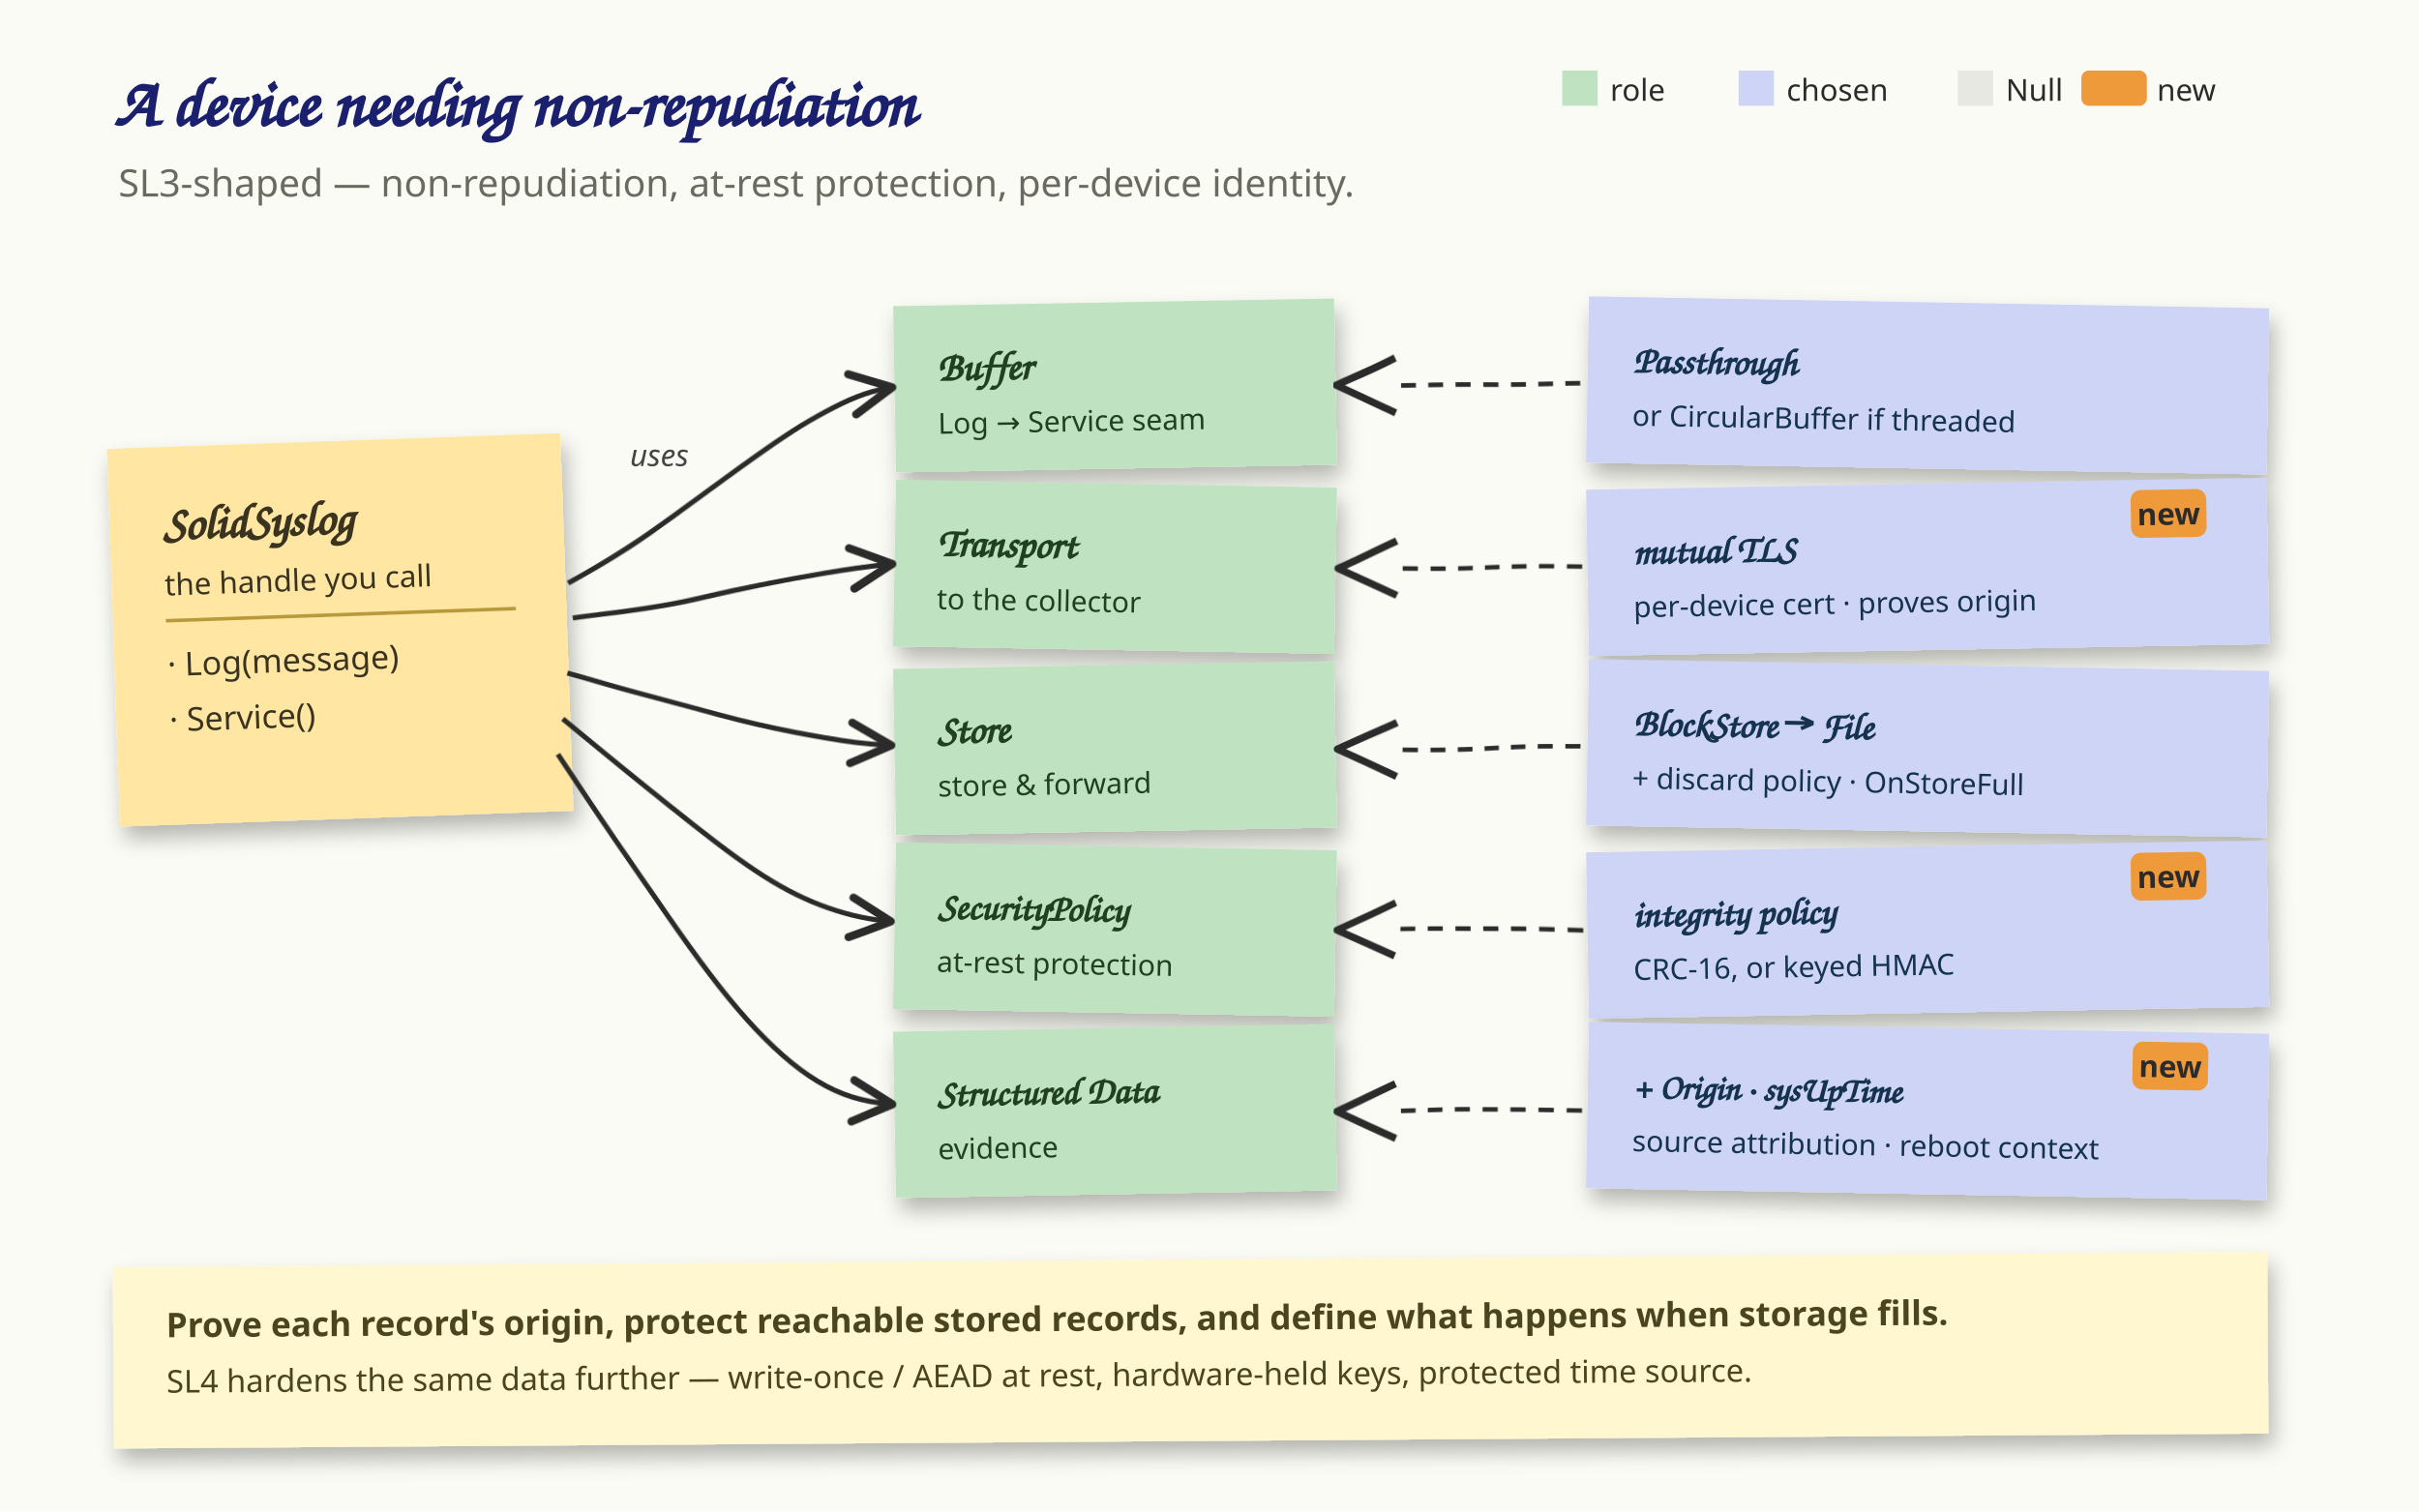
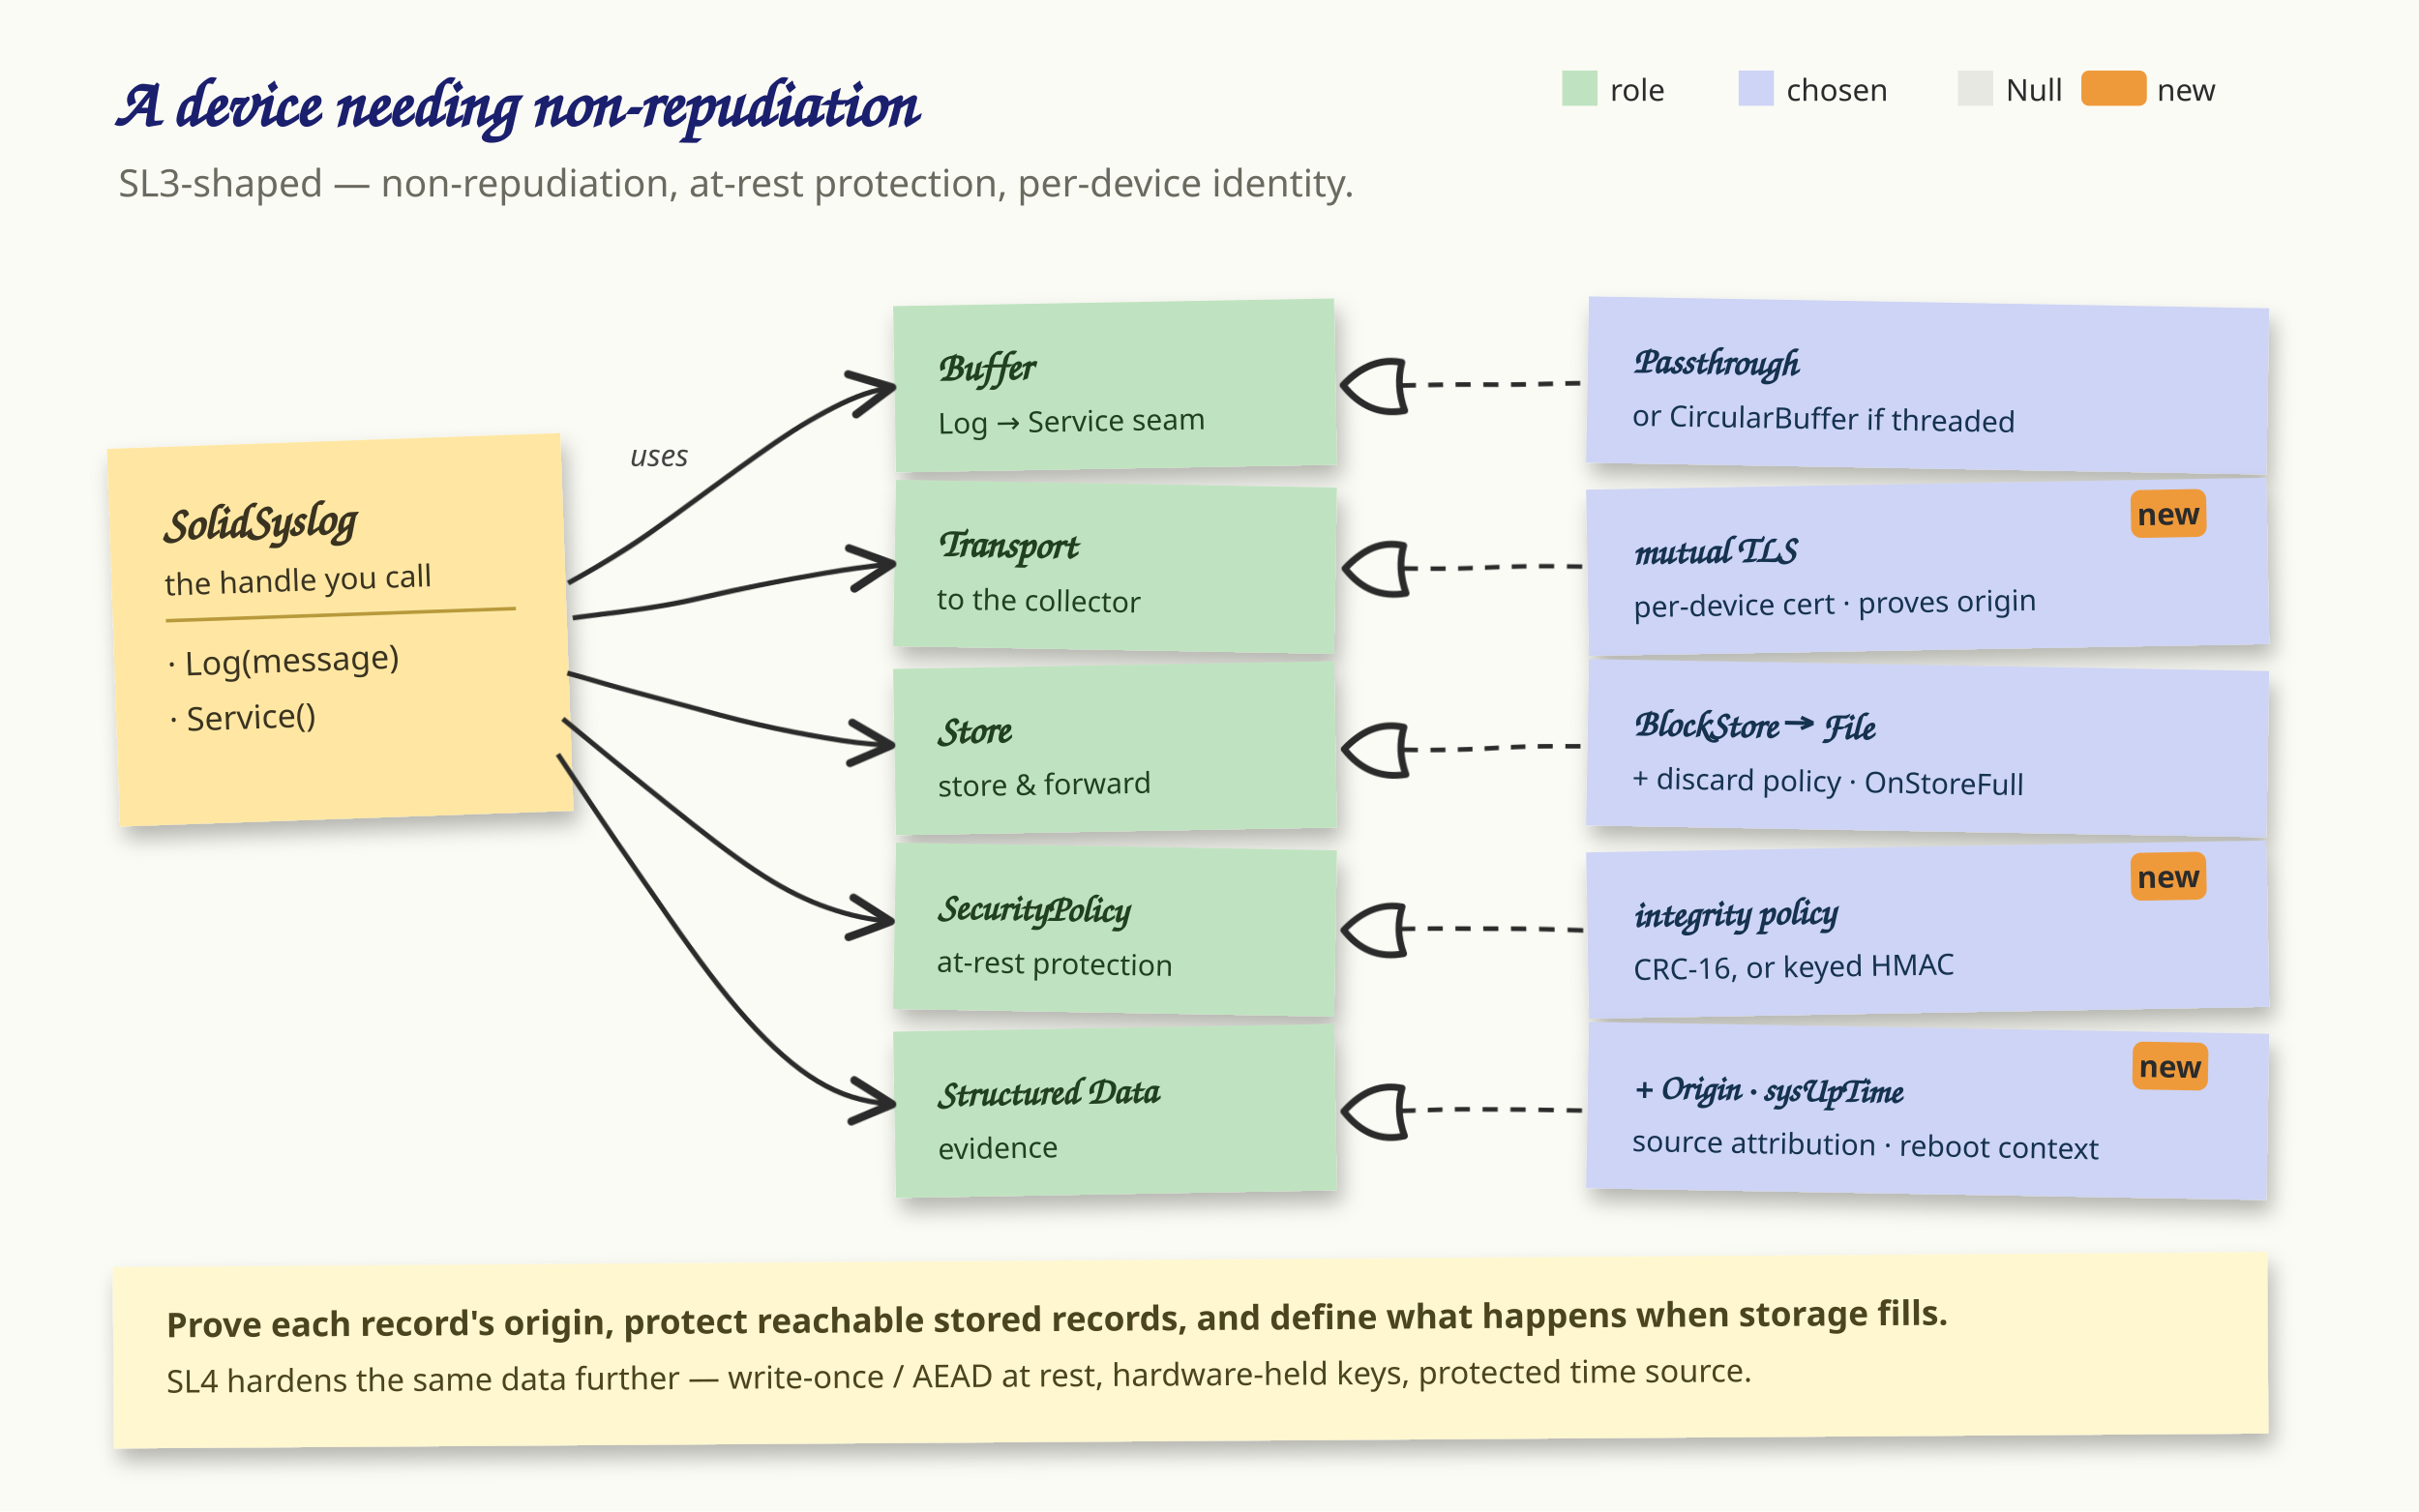
<svg xmlns="http://www.w3.org/2000/svg" viewBox="0 0 960 600" font-family="'Segoe Print', 'Bradley Hand', 'Patrick Hand', cursive">
  <defs>
    <filter id="rough" x="-5%" y="-5%" width="110%" height="110%">
      <feTurbulence type="fractalNoise" baseFrequency="0.012" numOctaves="2" seed="7" result="noise" />
      <feDisplacementMap in="SourceGraphic" in2="noise" scale="3.5" />
    </filter>
    <filter id="postitShadow" x="-20%" y="-20%" width="140%" height="160%">
      <feDropShadow dx="2" dy="5" stdDeviation="4" flood-color="#000" flood-opacity="0.28" />
    </filter>
    <marker id="arrowUses" markerWidth="12" markerHeight="12" refX="8" refY="5" orient="auto">
      <path d="M1,1 L9,5 L1,9" fill="none" stroke="#2b2b2b" stroke-width="1.6" stroke-linecap="round" stroke-linejoin="round" />
    </marker>
-     <marker id="arrowRealises" markerWidth="18" markerHeight="16" refX="13" refY="7" orient="auto">
-       <path d="M2,1 L15,7 L2,13" fill="#fbfbf5" stroke="#2b2b2b" stroke-width="1.6" stroke-linejoin="round" />
+     <marker id="arrowRealises" markerWidth="22" markerHeight="16" refX="15" refY="7.5" orient="auto">
+       <path d="M2,2 Q10,0.5 15.5,7.5 Q9.5,14 2.5,12.5 Q4,7.5 2,2 Z" fill="#fbfbf5" stroke="#2b2b2b" stroke-width="1.5" stroke-linejoin="round" stroke-linecap="round" />
    </marker>
  </defs>
+   <style>.node{cursor:pointer}.node:hover .card{stroke:#6fae74;stroke-width:3}.node:hover .facade{stroke:#b89a3c;stroke-width:3}</style>
  <rect width="960" height="600" fill="#fbfbf5" />
  <text x="45" y="50" font-size="27" fill="#1a1f6e" font-weight="bold">A device needing non-repudiation</text>
  <text x="47" y="78" font-size="15" fill="#6a6a60" font-family="'Segoe UI', sans-serif">SL3-shaped — non-repudiation, at-rest protection, per-device identity.</text>
  <line x1="45" y1="92" x2="915" y2="92" stroke="#3340a8" stroke-width="3" stroke-linecap="round" filter="url(#rough)" />
  <g font-family="'Segoe UI', sans-serif" font-size="12" fill="#2b2b2b">
    <rect x="620" y="28" width="14" height="14" fill="#bfe3c0" />
    <text x="639" y="40">role</text>
    <rect x="690" y="28" width="14" height="14" fill="#cdd4f5" />
    <text x="709" y="40">chosen</text>
    <rect x="777" y="28" width="14" height="14" fill="#e8e8e2" />
    <text x="796" y="40">Null</text>
    <rect x="826" y="28" width="26" height="14" rx="3" fill="#ef9a3a" />
    <text x="856" y="40" fill="#2b2b2b">new</text>
  </g>
-   <g filter="url(#postitShadow)">
-     <rect x="45" y="175" width="180" height="150" fill="#ffe7a3" transform="rotate(-2 135 250)" />
-   </g>
-   <g transform="rotate(-2 135 250)" fill="#3a3320">
-     <text x="66" y="212" font-size="19" font-weight="bold">SolidSyslog</text>
-     <text x="66" y="234" font-size="12" font-family="'Segoe UI', sans-serif">the handle you call</text>
-     <line x1="66" y1="244" x2="205" y2="244" stroke="#b89a3c" stroke-width="1.4" />
-     <text x="66" y="266" font-size="13" font-family="'Segoe UI', sans-serif">· Log(message)</text>
-     <text x="66" y="288" font-size="13" font-family="'Segoe UI', sans-serif">· Service()</text>
-   </g>
-   <g filter="url(#postitShadow)">
-     <rect x="355" y="120" width="175" height="66" fill="#bfe3c0" transform="rotate(-1 442 153)" />
-   </g>
-   <g transform="rotate(-1 442 153)" fill="#21401f">
-     <text x="372" y="150" font-size="16" font-weight="bold">Buffer</text>
-     <text x="372" y="171" font-size="11.5" font-family="'Segoe UI', sans-serif">Log → Service seam</text>
-   </g>
+   <a href="../../api/SolidSyslog_8h/" target="_top" class="node">
+     <g filter="url(#postitShadow)">
+       <rect class="facade" x="45" y="175" width="180" height="150" fill="#ffe7a3" transform="rotate(-2 135 250)" />
+     </g>
+     <g transform="rotate(-2 135 250)" fill="#3a3320">
+       <text x="66" y="212" font-size="19" font-weight="bold">SolidSyslog</text>
+       <text x="66" y="234" font-size="12" font-family="'Segoe UI', sans-serif">the handle you call</text>
+       <line x1="66" y1="244" x2="205" y2="244" stroke="#b89a3c" stroke-width="1.4" />
+       <text x="66" y="266" font-size="13" font-family="'Segoe UI', sans-serif">· Log(message)</text>
+       <text x="66" y="288" font-size="13" font-family="'Segoe UI', sans-serif">· Service()</text>
+     </g>
+   </a>
+   <a href="../../api/structSolidSyslogBuffer/" target="_top" class="node">
+     <g filter="url(#postitShadow)">
+       <rect class="card" x="355" y="120" width="175" height="66" fill="#bfe3c0" transform="rotate(-1 442 153)" />
+     </g>
+     <g transform="rotate(-1 442 153)" fill="#21401f">
+       <text x="372" y="150" font-size="16" font-weight="bold">Buffer</text>
+       <text x="372" y="171" font-size="11.5" font-family="'Segoe UI', sans-serif">Log → Service seam</text>
+     </g>
+   </a>
  <g filter="url(#postitShadow)">
    <rect x="630" y="120" width="270" height="66" fill="#cdd4f5" transform="rotate(1 765 153)" />
  </g>
  <g transform="rotate(1 765 153)" fill="#15324f">
    <text x="648" y="150" font-size="15" font-weight="bold">Passthrough</text>
    <text x="648" y="171" font-size="11.5" font-family="'Segoe UI', sans-serif">or CircularBuffer if threaded</text>
  </g>
-   <g filter="url(#postitShadow)">
-     <rect x="355" y="192" width="175" height="66" fill="#bfe3c0" transform="rotate(1 442 225)" />
-   </g>
-   <g transform="rotate(1 442 225)" fill="#21401f">
-     <text x="372" y="222" font-size="16" font-weight="bold">Transport</text>
-     <text x="372" y="243" font-size="11.5" font-family="'Segoe UI', sans-serif">to the collector</text>
-   </g>
+   <a href="../../api/structSolidSyslogSender/" target="_top" class="node">
+     <g filter="url(#postitShadow)">
+       <rect class="card" x="355" y="192" width="175" height="66" fill="#bfe3c0" transform="rotate(1 442 225)" />
+     </g>
+     <g transform="rotate(1 442 225)" fill="#21401f">
+       <text x="372" y="222" font-size="16" font-weight="bold">Transport</text>
+       <text x="372" y="243" font-size="11.5" font-family="'Segoe UI', sans-serif">to the collector</text>
+     </g>
+   </a>
  <g filter="url(#postitShadow)">
    <rect x="630" y="192" width="270" height="66" fill="#cdd4f5" transform="rotate(-1 765 225)" />
  </g>
  <g transform="rotate(-1 765 225)" fill="#15324f">
    <text x="648" y="222" font-size="15" font-weight="bold">mutual TLS</text>
    <text x="648" y="243" font-size="11.5" font-family="'Segoe UI', sans-serif">per-device cert · proves origin</text>
  </g>
  <g transform="rotate(-1 765 225)">
    <rect x="846" y="196" width="30" height="19" rx="4" fill="#ef9a3a" />
    <text x="861" y="210" font-size="12" fill="#2b2b2b" text-anchor="middle" font-weight="bold" font-family="'Segoe UI', sans-serif">new</text>
  </g>
-   <g filter="url(#postitShadow)">
-     <rect x="355" y="264" width="175" height="66" fill="#bfe3c0" transform="rotate(-1 442 297)" />
-   </g>
-   <g transform="rotate(-1 442 297)" fill="#21401f">
-     <text x="372" y="294" font-size="16" font-weight="bold">Store</text>
-     <text x="372" y="315" font-size="11.5" font-family="'Segoe UI', sans-serif">store &amp; forward</text>
-   </g>
+   <a href="../../api/structSolidSyslogStore/" target="_top" class="node">
+     <g filter="url(#postitShadow)">
+       <rect class="card" x="355" y="264" width="175" height="66" fill="#bfe3c0" transform="rotate(-1 442 297)" />
+     </g>
+     <g transform="rotate(-1 442 297)" fill="#21401f">
+       <text x="372" y="294" font-size="16" font-weight="bold">Store</text>
+       <text x="372" y="315" font-size="11.5" font-family="'Segoe UI', sans-serif">store &amp; forward</text>
+     </g>
+   </a>
  <g filter="url(#postitShadow)">
    <rect x="630" y="264" width="270" height="66" fill="#cdd4f5" transform="rotate(1 765 297)" />
  </g>
  <g transform="rotate(1 765 297)" fill="#15324f">
    <text x="648" y="294" font-size="15" font-weight="bold">BlockStore → File</text>
    <text x="648" y="315" font-size="11.5" font-family="'Segoe UI', sans-serif">+ discard policy · OnStoreFull</text>
  </g>
-   <g filter="url(#postitShadow)">
-     <rect x="355" y="336" width="175" height="66" fill="#bfe3c0" transform="rotate(1 442 369)" />
-   </g>
-   <g transform="rotate(1 442 369)" fill="#21401f">
-     <text x="372" y="366" font-size="15" font-weight="bold">SecurityPolicy</text>
-     <text x="372" y="387" font-size="11.5" font-family="'Segoe UI', sans-serif">at-rest protection</text>
-   </g>
+   <a href="../../api/structSolidSyslogSecurityPolicy/" target="_top" class="node">
+     <g filter="url(#postitShadow)">
+       <rect class="card" x="355" y="336" width="175" height="66" fill="#bfe3c0" transform="rotate(1 442 369)" />
+     </g>
+     <g transform="rotate(1 442 369)" fill="#21401f">
+       <text x="372" y="366" font-size="15" font-weight="bold">SecurityPolicy</text>
+       <text x="372" y="387" font-size="11.5" font-family="'Segoe UI', sans-serif">at-rest protection</text>
+     </g>
+   </a>
  <g filter="url(#postitShadow)">
    <rect x="630" y="336" width="270" height="66" fill="#cdd4f5" transform="rotate(-1 765 369)" />
  </g>
  <g transform="rotate(-1 765 369)" fill="#15324f">
    <text x="648" y="366" font-size="15" font-weight="bold">integrity policy</text>
    <text x="648" y="387" font-size="11.5" font-family="'Segoe UI', sans-serif">CRC-16, or keyed HMAC</text>
  </g>
  <g transform="rotate(-1 765 369)">
    <rect x="846" y="340" width="30" height="19" rx="4" fill="#ef9a3a" />
    <text x="861" y="354" font-size="12" fill="#2b2b2b" text-anchor="middle" font-weight="bold" font-family="'Segoe UI', sans-serif">new</text>
  </g>
-   <g filter="url(#postitShadow)">
-     <rect x="355" y="408" width="175" height="66" fill="#bfe3c0" transform="rotate(-1 442 441)" />
-   </g>
-   <g transform="rotate(-1 442 441)" fill="#21401f">
-     <text x="372" y="438" font-size="15" font-weight="bold">Structured Data</text>
-     <text x="372" y="459" font-size="11.5" font-family="'Segoe UI', sans-serif">evidence</text>
-   </g>
+   <a href="../../api/structSolidSyslogStructuredData/" target="_top" class="node">
+     <g filter="url(#postitShadow)">
+       <rect class="card" x="355" y="408" width="175" height="66" fill="#bfe3c0" transform="rotate(-1 442 441)" />
+     </g>
+     <g transform="rotate(-1 442 441)" fill="#21401f">
+       <text x="372" y="438" font-size="15" font-weight="bold">Structured Data</text>
+       <text x="372" y="459" font-size="11.5" font-family="'Segoe UI', sans-serif">evidence</text>
+     </g>
+   </a>
  <g filter="url(#postitShadow)">
    <rect x="630" y="408" width="270" height="66" fill="#cdd4f5" transform="rotate(1 765 441)" />
  </g>
  <g transform="rotate(1 765 441)" fill="#15324f">
    <text x="648" y="438" font-size="14" font-weight="bold">+ Origin · sysUpTime</text>
    <text x="648" y="459" font-size="11.5" font-family="'Segoe UI', sans-serif">source attribution · reboot context</text>
  </g>
  <g transform="rotate(1 765 441)">
    <rect x="846" y="412" width="30" height="19" rx="4" fill="#ef9a3a" />
    <text x="861" y="426" font-size="12" fill="#2b2b2b" text-anchor="middle" font-weight="bold" font-family="'Segoe UI', sans-serif">new</text>
  </g>
  <g fill="none" stroke="#2b2b2b" stroke-width="2" filter="url(#rough)">
    <path d="M226 232 C 290 195, 320 160, 352 154" marker-end="url(#arrowUses)" />
    <path d="M228 246 C 290 236, 320 228, 352 224" marker-end="url(#arrowUses)" />
    <path d="M226 268 C 290 285, 320 294, 352 296" marker-end="url(#arrowUses)" />
    <path d="M224 286 C 290 340, 315 362, 352 366" marker-end="url(#arrowUses)" />
    <path d="M222 300 C 288 400, 312 434, 352 438" marker-end="url(#arrowUses)" />
  </g>
  <text x="250" y="185" font-size="12" fill="#444" font-family="'Segoe UI', sans-serif" font-style="italic">uses</text>
  <g fill="none" stroke="#2b2b2b" stroke-width="1.8" stroke-dasharray="6 5" filter="url(#rough)">
    <path d="M628 153 H 534" marker-end="url(#arrowRealises)" />
    <path d="M628 225 H 534" marker-end="url(#arrowRealises)" />
    <path d="M628 297 H 534" marker-end="url(#arrowRealises)" />
    <path d="M628 369 H 534" marker-end="url(#arrowRealises)" />
    <path d="M628 441 H 534" marker-end="url(#arrowRealises)" />
  </g>
  <g filter="url(#postitShadow)">
    <rect x="45" y="500" width="855" height="72" fill="#fff7cf" transform="rotate(-0.4 472 536)" />
  </g>
  <g transform="rotate(-0.4 472 536)" fill="#4a441f" font-family="'Segoe UI', sans-serif">
    <text x="66" y="528" font-size="13.5" font-weight="bold">Prove each record's origin, protect reachable stored records, and define what happens when storage fills.</text>
    <text x="66" y="550" font-size="12.5">SL4 hardens the same data further — write-once / AEAD at rest, hardware-held keys, protected time source.</text>
  </g>
</svg>
